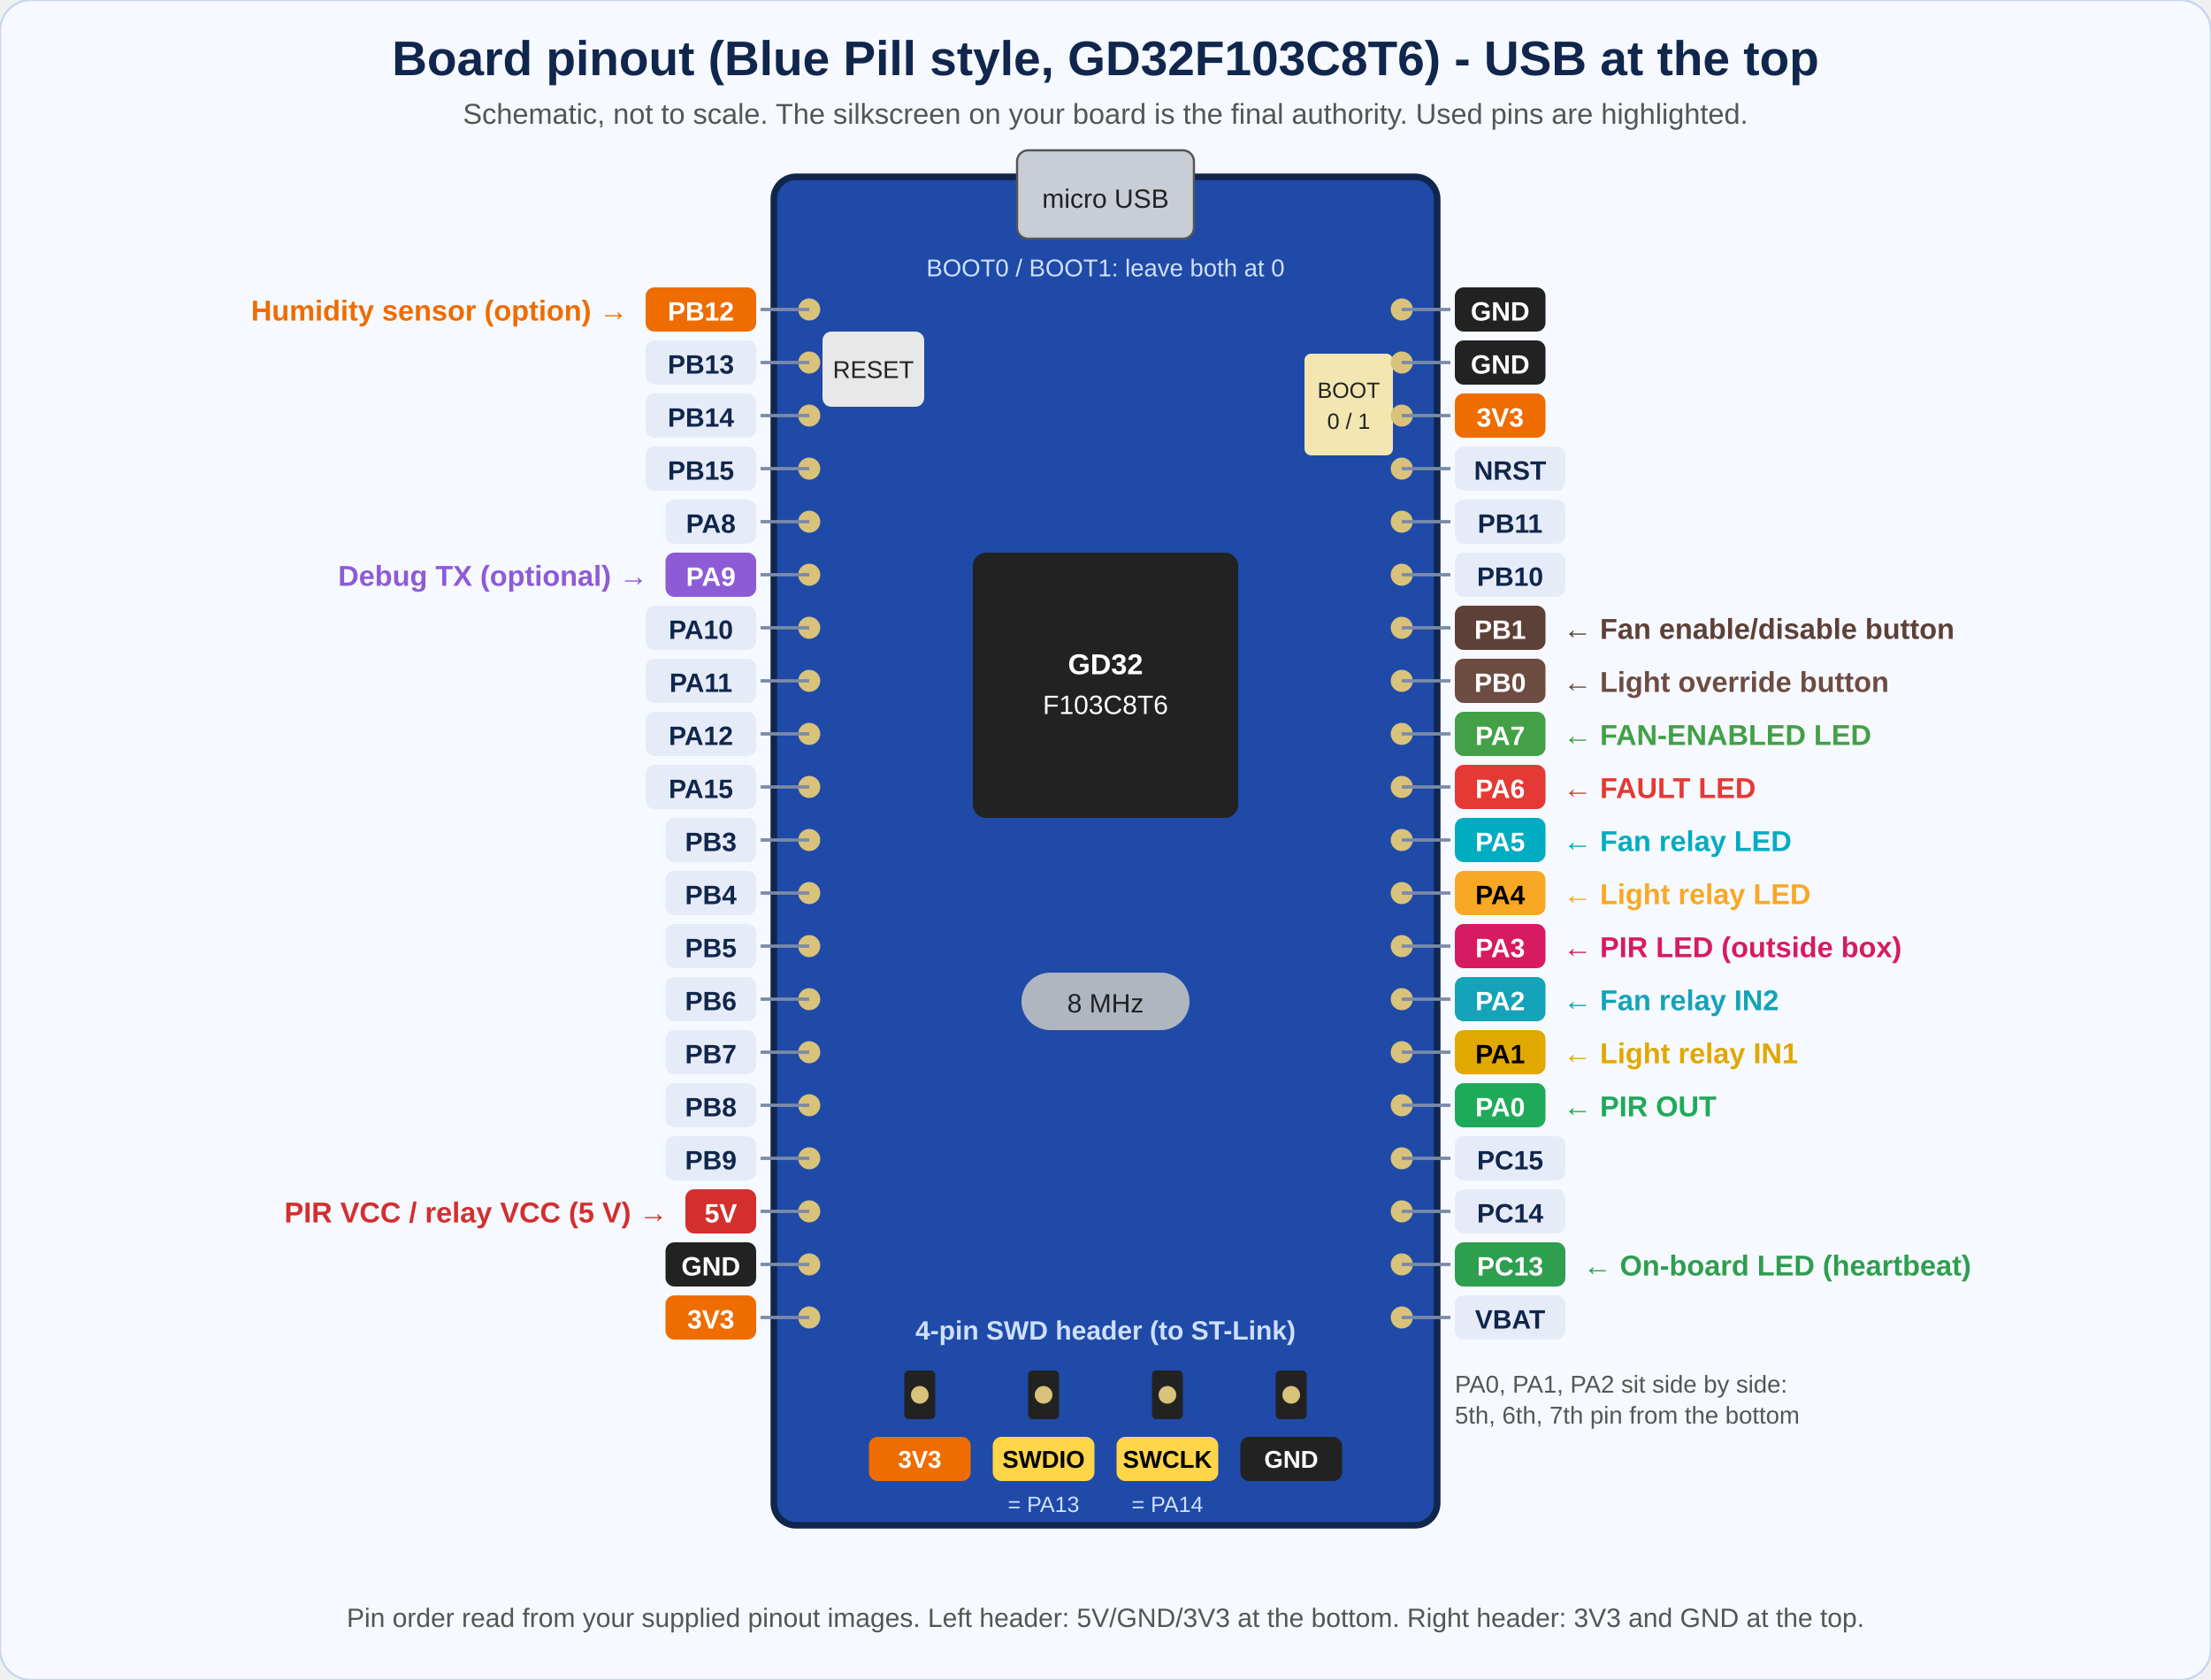
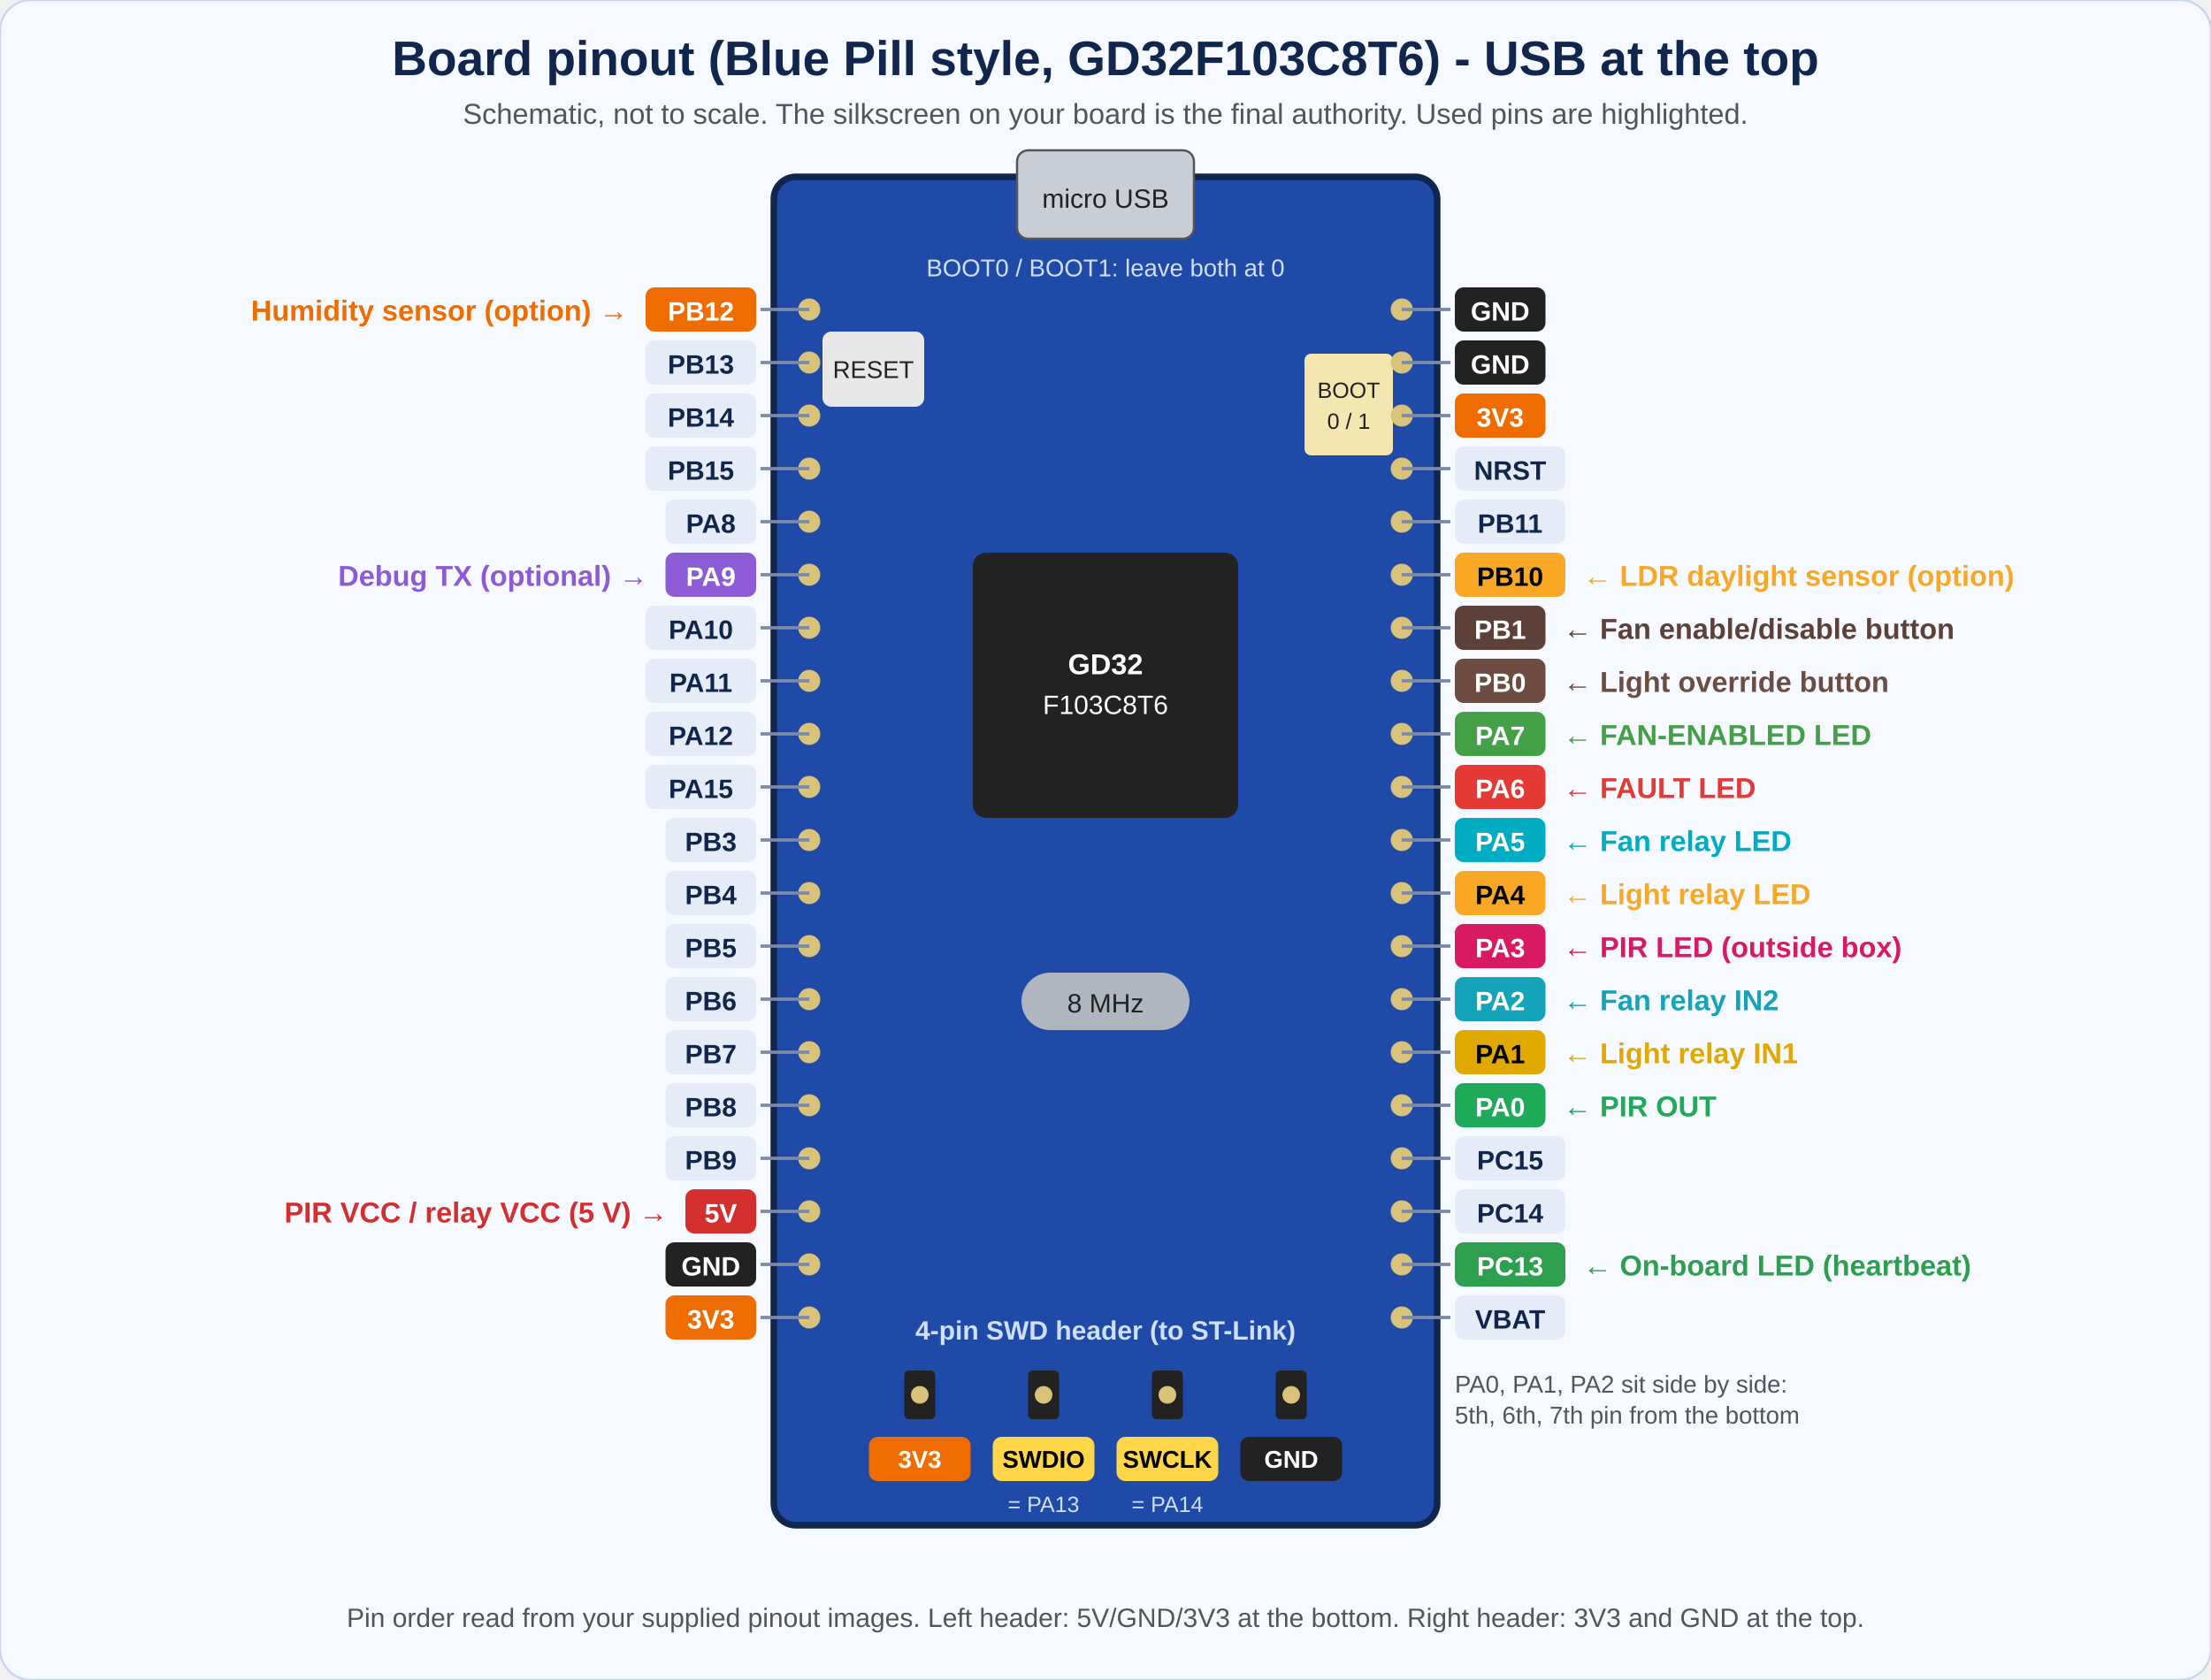
<svg xmlns="http://www.w3.org/2000/svg" viewBox="0 0 1000 760" font-family="Segoe UI, Arial, Helvetica, sans-serif">
  <rect width="1000" height="760" rx="14" fill="#f6f9ff" stroke="#c9d6ee" />
  <text x="500" y="34" text-anchor="middle" font-size="22" font-weight="700" fill="#10264d">Board pinout (Blue Pill style, GD32F103C8T6) - USB at the top</text>
  <text x="500" y="56" text-anchor="middle" font-size="13" fill="#555">Schematic, not to scale. The silkscreen on your board is the final authority. Used pins are highlighted.</text>
  <rect x="350" y="80" width="300" height="610" rx="10" fill="#1f4aa8" stroke="#10264d" stroke-width="3" />
  <rect x="460" y="68" width="80" height="40" rx="5" fill="#c9ced6" stroke="#555" />
  <text x="500" y="94" text-anchor="middle" font-size="12" fill="#222">micro USB</text>
  <rect x="440" y="250" width="120" height="120" rx="6" fill="#222" />
  <text x="500" y="305" text-anchor="middle" font-size="13" fill="#fff" font-weight="700">GD32</text>
  <text x="500" y="323" text-anchor="middle" font-size="12" fill="#fff">F103C8T6</text>
  <rect x="462" y="440" width="76" height="26" rx="13" fill="#b0b6c0" />
  <text x="500" y="458" text-anchor="middle" font-size="12" fill="#222">8 MHz</text>
  <rect x="372" y="150" width="46" height="34" rx="4" fill="#e8e8e8" />
  <text x="395" y="171" text-anchor="middle" font-size="11" fill="#222">RESET</text>
  <rect x="590" y="160" width="40" height="46" rx="3" fill="#f3e6b0" />
  <text x="610" y="180" text-anchor="middle" font-size="10" fill="#222">BOOT</text>
  <text x="610" y="194" text-anchor="middle" font-size="10" fill="#222">0 / 1</text>
  <text x="500" y="125" text-anchor="middle" font-size="11" fill="#cfe0ff">BOOT0 / BOOT1: leave both at 0</text>
  <circle cx="366" cy="140" r="5" fill="#d9c27a" />
  <line x1="366" y1="140" x2="344" y2="140" stroke="#7a8aa8" stroke-width="1.5" />
  <rect x="292" y="130" width="50" height="20" rx="4" fill="#ef6c00" />
  <text x="317.0" y="145" text-anchor="middle" font-size="12" font-weight="700" fill="#fff">PB12</text>
  <text x="284" y="145" text-anchor="end" font-size="13" font-weight="700" fill="#ef6c00">Humidity sensor (option) →</text>
  <circle cx="366" cy="164" r="5" fill="#d9c27a" />
  <line x1="366" y1="164" x2="344" y2="164" stroke="#7a8aa8" stroke-width="1.5" />
  <rect x="292" y="154" width="50" height="20" rx="4" fill="#e6ecf7" />
  <text x="317.0" y="169" text-anchor="middle" font-size="12" font-weight="700" fill="#10264d">PB13</text>
  <circle cx="366" cy="188" r="5" fill="#d9c27a" />
  <line x1="366" y1="188" x2="344" y2="188" stroke="#7a8aa8" stroke-width="1.5" />
  <rect x="292" y="178" width="50" height="20" rx="4" fill="#e6ecf7" />
  <text x="317.0" y="193" text-anchor="middle" font-size="12" font-weight="700" fill="#10264d">PB14</text>
  <circle cx="366" cy="212" r="5" fill="#d9c27a" />
  <line x1="366" y1="212" x2="344" y2="212" stroke="#7a8aa8" stroke-width="1.5" />
  <rect x="292" y="202" width="50" height="20" rx="4" fill="#e6ecf7" />
  <text x="317.0" y="217" text-anchor="middle" font-size="12" font-weight="700" fill="#10264d">PB15</text>
  <circle cx="366" cy="236" r="5" fill="#d9c27a" />
  <line x1="366" y1="236" x2="344" y2="236" stroke="#7a8aa8" stroke-width="1.5" />
  <rect x="301" y="226" width="41" height="20" rx="4" fill="#e6ecf7" />
  <text x="321.5" y="241" text-anchor="middle" font-size="12" font-weight="700" fill="#10264d">PA8</text>
  <circle cx="366" cy="260" r="5" fill="#d9c27a" />
  <line x1="366" y1="260" x2="344" y2="260" stroke="#7a8aa8" stroke-width="1.5" />
  <rect x="301" y="250" width="41" height="20" rx="4" fill="#8e5bd6" />
  <text x="321.5" y="265" text-anchor="middle" font-size="12" font-weight="700" fill="#fff">PA9</text>
  <text x="293" y="265" text-anchor="end" font-size="13" font-weight="700" fill="#8e5bd6">Debug TX (optional) →</text>
  <circle cx="366" cy="284" r="5" fill="#d9c27a" />
  <line x1="366" y1="284" x2="344" y2="284" stroke="#7a8aa8" stroke-width="1.5" />
  <rect x="292" y="274" width="50" height="20" rx="4" fill="#e6ecf7" />
  <text x="317.0" y="289" text-anchor="middle" font-size="12" font-weight="700" fill="#10264d">PA10</text>
  <circle cx="366" cy="308" r="5" fill="#d9c27a" />
  <line x1="366" y1="308" x2="344" y2="308" stroke="#7a8aa8" stroke-width="1.5" />
  <rect x="292" y="298" width="50" height="20" rx="4" fill="#e6ecf7" />
  <text x="317.0" y="313" text-anchor="middle" font-size="12" font-weight="700" fill="#10264d">PA11</text>
  <circle cx="366" cy="332" r="5" fill="#d9c27a" />
  <line x1="366" y1="332" x2="344" y2="332" stroke="#7a8aa8" stroke-width="1.5" />
  <rect x="292" y="322" width="50" height="20" rx="4" fill="#e6ecf7" />
  <text x="317.0" y="337" text-anchor="middle" font-size="12" font-weight="700" fill="#10264d">PA12</text>
  <circle cx="366" cy="356" r="5" fill="#d9c27a" />
  <line x1="366" y1="356" x2="344" y2="356" stroke="#7a8aa8" stroke-width="1.5" />
  <rect x="292" y="346" width="50" height="20" rx="4" fill="#e6ecf7" />
  <text x="317.0" y="361" text-anchor="middle" font-size="12" font-weight="700" fill="#10264d">PA15</text>
  <circle cx="366" cy="380" r="5" fill="#d9c27a" />
  <line x1="366" y1="380" x2="344" y2="380" stroke="#7a8aa8" stroke-width="1.5" />
  <rect x="301" y="370" width="41" height="20" rx="4" fill="#e6ecf7" />
  <text x="321.5" y="385" text-anchor="middle" font-size="12" font-weight="700" fill="#10264d">PB3</text>
  <circle cx="366" cy="404" r="5" fill="#d9c27a" />
  <line x1="366" y1="404" x2="344" y2="404" stroke="#7a8aa8" stroke-width="1.5" />
  <rect x="301" y="394" width="41" height="20" rx="4" fill="#e6ecf7" />
  <text x="321.5" y="409" text-anchor="middle" font-size="12" font-weight="700" fill="#10264d">PB4</text>
  <circle cx="366" cy="428" r="5" fill="#d9c27a" />
  <line x1="366" y1="428" x2="344" y2="428" stroke="#7a8aa8" stroke-width="1.5" />
  <rect x="301" y="418" width="41" height="20" rx="4" fill="#e6ecf7" />
  <text x="321.5" y="433" text-anchor="middle" font-size="12" font-weight="700" fill="#10264d">PB5</text>
  <circle cx="366" cy="452" r="5" fill="#d9c27a" />
  <line x1="366" y1="452" x2="344" y2="452" stroke="#7a8aa8" stroke-width="1.5" />
  <rect x="301" y="442" width="41" height="20" rx="4" fill="#e6ecf7" />
  <text x="321.5" y="457" text-anchor="middle" font-size="12" font-weight="700" fill="#10264d">PB6</text>
  <circle cx="366" cy="476" r="5" fill="#d9c27a" />
  <line x1="366" y1="476" x2="344" y2="476" stroke="#7a8aa8" stroke-width="1.5" />
  <rect x="301" y="466" width="41" height="20" rx="4" fill="#e6ecf7" />
  <text x="321.5" y="481" text-anchor="middle" font-size="12" font-weight="700" fill="#10264d">PB7</text>
  <circle cx="366" cy="500" r="5" fill="#d9c27a" />
  <line x1="366" y1="500" x2="344" y2="500" stroke="#7a8aa8" stroke-width="1.5" />
  <rect x="301" y="490" width="41" height="20" rx="4" fill="#e6ecf7" />
  <text x="321.5" y="505" text-anchor="middle" font-size="12" font-weight="700" fill="#10264d">PB8</text>
  <circle cx="366" cy="524" r="5" fill="#d9c27a" />
  <line x1="366" y1="524" x2="344" y2="524" stroke="#7a8aa8" stroke-width="1.5" />
  <rect x="301" y="514" width="41" height="20" rx="4" fill="#e6ecf7" />
  <text x="321.5" y="529" text-anchor="middle" font-size="12" font-weight="700" fill="#10264d">PB9</text>
  <circle cx="366" cy="548" r="5" fill="#d9c27a" />
  <line x1="366" y1="548" x2="344" y2="548" stroke="#7a8aa8" stroke-width="1.5" />
  <rect x="310" y="538" width="32" height="20" rx="4" fill="#d32f2f" />
  <text x="326.0" y="553" text-anchor="middle" font-size="12" font-weight="700" fill="#fff">5V</text>
  <text x="302" y="553" text-anchor="end" font-size="13" font-weight="700" fill="#d32f2f">PIR VCC / relay VCC (5 V) →</text>
  <circle cx="366" cy="572" r="5" fill="#d9c27a" />
  <line x1="366" y1="572" x2="344" y2="572" stroke="#7a8aa8" stroke-width="1.5" />
  <rect x="301" y="562" width="41" height="20" rx="4" fill="#222" />
  <text x="321.5" y="577" text-anchor="middle" font-size="12" font-weight="700" fill="#fff">GND</text>
  <circle cx="366" cy="596" r="5" fill="#d9c27a" />
  <line x1="366" y1="596" x2="344" y2="596" stroke="#7a8aa8" stroke-width="1.5" />
  <rect x="301" y="586" width="41" height="20" rx="4" fill="#ef6c00" />
  <text x="321.5" y="601" text-anchor="middle" font-size="12" font-weight="700" fill="#fff">3V3</text>
  <circle cx="634" cy="140" r="5" fill="#d9c27a" />
  <line x1="634" y1="140" x2="656" y2="140" stroke="#7a8aa8" stroke-width="1.5" />
  <rect x="658" y="130" width="41" height="20" rx="4" fill="#222" />
  <text x="678.5" y="145" text-anchor="middle" font-size="12" font-weight="700" fill="#fff">GND</text>
  <circle cx="634" cy="164" r="5" fill="#d9c27a" />
  <line x1="634" y1="164" x2="656" y2="164" stroke="#7a8aa8" stroke-width="1.5" />
  <rect x="658" y="154" width="41" height="20" rx="4" fill="#222" />
  <text x="678.5" y="169" text-anchor="middle" font-size="12" font-weight="700" fill="#fff">GND</text>
  <circle cx="634" cy="188" r="5" fill="#d9c27a" />
  <line x1="634" y1="188" x2="656" y2="188" stroke="#7a8aa8" stroke-width="1.5" />
  <rect x="658" y="178" width="41" height="20" rx="4" fill="#ef6c00" />
  <text x="678.5" y="193" text-anchor="middle" font-size="12" font-weight="700" fill="#fff">3V3</text>
  <circle cx="634" cy="212" r="5" fill="#d9c27a" />
  <line x1="634" y1="212" x2="656" y2="212" stroke="#7a8aa8" stroke-width="1.5" />
  <rect x="658" y="202" width="50" height="20" rx="4" fill="#e6ecf7" />
  <text x="683.0" y="217" text-anchor="middle" font-size="12" font-weight="700" fill="#10264d">NRST</text>
  <circle cx="634" cy="236" r="5" fill="#d9c27a" />
  <line x1="634" y1="236" x2="656" y2="236" stroke="#7a8aa8" stroke-width="1.5" />
  <rect x="658" y="226" width="50" height="20" rx="4" fill="#e6ecf7" />
  <text x="683.0" y="241" text-anchor="middle" font-size="12" font-weight="700" fill="#10264d">PB11</text>
  <circle cx="634" cy="260" r="5" fill="#d9c27a" />
  <line x1="634" y1="260" x2="656" y2="260" stroke="#7a8aa8" stroke-width="1.5" />
-   <rect x="658" y="250" width="50" height="20" rx="4" fill="#e6ecf7" />
-   <text x="683.0" y="265" text-anchor="middle" font-size="12" font-weight="700" fill="#10264d">PB10</text>
+   <rect x="658" y="250" width="50" height="20" rx="4" fill="#f9a825" />
+   <text x="683.0" y="265" text-anchor="middle" font-size="12" font-weight="700" fill="#000">PB10</text>
+   <text x="716" y="265" font-size="13" font-weight="700" fill="#f9a825">← LDR daylight sensor (option)</text>
  <circle cx="634" cy="284" r="5" fill="#d9c27a" />
  <line x1="634" y1="284" x2="656" y2="284" stroke="#7a8aa8" stroke-width="1.5" />
  <rect x="658" y="274" width="41" height="20" rx="4" fill="#5d4037" />
  <text x="678.5" y="289" text-anchor="middle" font-size="12" font-weight="700" fill="#fff">PB1</text>
  <text x="707" y="289" font-size="13" font-weight="700" fill="#5d4037">← Fan enable/disable button</text>
  <circle cx="634" cy="308" r="5" fill="#d9c27a" />
  <line x1="634" y1="308" x2="656" y2="308" stroke="#7a8aa8" stroke-width="1.5" />
  <rect x="658" y="298" width="41" height="20" rx="4" fill="#6d4c41" />
  <text x="678.5" y="313" text-anchor="middle" font-size="12" font-weight="700" fill="#fff">PB0</text>
  <text x="707" y="313" font-size="13" font-weight="700" fill="#6d4c41">← Light override button</text>
  <circle cx="634" cy="332" r="5" fill="#d9c27a" />
  <line x1="634" y1="332" x2="656" y2="332" stroke="#7a8aa8" stroke-width="1.5" />
  <rect x="658" y="322" width="41" height="20" rx="4" fill="#43a047" />
  <text x="678.5" y="337" text-anchor="middle" font-size="12" font-weight="700" fill="#fff">PA7</text>
  <text x="707" y="337" font-size="13" font-weight="700" fill="#43a047">← FAN-ENABLED LED</text>
  <circle cx="634" cy="356" r="5" fill="#d9c27a" />
  <line x1="634" y1="356" x2="656" y2="356" stroke="#7a8aa8" stroke-width="1.5" />
  <rect x="658" y="346" width="41" height="20" rx="4" fill="#e53935" />
  <text x="678.5" y="361" text-anchor="middle" font-size="12" font-weight="700" fill="#fff">PA6</text>
  <text x="707" y="361" font-size="13" font-weight="700" fill="#e53935">← FAULT LED</text>
  <circle cx="634" cy="380" r="5" fill="#d9c27a" />
  <line x1="634" y1="380" x2="656" y2="380" stroke="#7a8aa8" stroke-width="1.5" />
  <rect x="658" y="370" width="41" height="20" rx="4" fill="#00acc1" />
  <text x="678.5" y="385" text-anchor="middle" font-size="12" font-weight="700" fill="#fff">PA5</text>
  <text x="707" y="385" font-size="13" font-weight="700" fill="#00acc1">← Fan relay LED</text>
  <circle cx="634" cy="404" r="5" fill="#d9c27a" />
  <line x1="634" y1="404" x2="656" y2="404" stroke="#7a8aa8" stroke-width="1.5" />
  <rect x="658" y="394" width="41" height="20" rx="4" fill="#f9a825" />
  <text x="678.5" y="409" text-anchor="middle" font-size="12" font-weight="700" fill="#000">PA4</text>
  <text x="707" y="409" font-size="13" font-weight="700" fill="#f9a825">← Light relay LED</text>
  <circle cx="634" cy="428" r="5" fill="#d9c27a" />
  <line x1="634" y1="428" x2="656" y2="428" stroke="#7a8aa8" stroke-width="1.5" />
  <rect x="658" y="418" width="41" height="20" rx="4" fill="#d81b60" />
  <text x="678.5" y="433" text-anchor="middle" font-size="12" font-weight="700" fill="#fff">PA3</text>
  <text x="707" y="433" font-size="13" font-weight="700" fill="#d81b60">← PIR LED (outside box)</text>
  <circle cx="634" cy="452" r="5" fill="#d9c27a" />
  <line x1="634" y1="452" x2="656" y2="452" stroke="#7a8aa8" stroke-width="1.5" />
  <rect x="658" y="442" width="41" height="20" rx="4" fill="#14a3b8" />
  <text x="678.5" y="457" text-anchor="middle" font-size="12" font-weight="700" fill="#fff">PA2</text>
  <text x="707" y="457" font-size="13" font-weight="700" fill="#14a3b8">← Fan relay IN2</text>
  <circle cx="634" cy="476" r="5" fill="#d9c27a" />
  <line x1="634" y1="476" x2="656" y2="476" stroke="#7a8aa8" stroke-width="1.5" />
  <rect x="658" y="466" width="41" height="20" rx="4" fill="#e0a800" />
  <text x="678.5" y="481" text-anchor="middle" font-size="12" font-weight="700" fill="#000">PA1</text>
  <text x="707" y="481" font-size="13" font-weight="700" fill="#e0a800">← Light relay IN1</text>
  <circle cx="634" cy="500" r="5" fill="#d9c27a" />
  <line x1="634" y1="500" x2="656" y2="500" stroke="#7a8aa8" stroke-width="1.5" />
  <rect x="658" y="490" width="41" height="20" rx="4" fill="#1faa59" />
  <text x="678.5" y="505" text-anchor="middle" font-size="12" font-weight="700" fill="#fff">PA0</text>
  <text x="707" y="505" font-size="13" font-weight="700" fill="#1faa59">← PIR OUT</text>
  <circle cx="634" cy="524" r="5" fill="#d9c27a" />
  <line x1="634" y1="524" x2="656" y2="524" stroke="#7a8aa8" stroke-width="1.5" />
  <rect x="658" y="514" width="50" height="20" rx="4" fill="#e6ecf7" />
  <text x="683.0" y="529" text-anchor="middle" font-size="12" font-weight="700" fill="#10264d">PC15</text>
  <circle cx="634" cy="548" r="5" fill="#d9c27a" />
  <line x1="634" y1="548" x2="656" y2="548" stroke="#7a8aa8" stroke-width="1.5" />
  <rect x="658" y="538" width="50" height="20" rx="4" fill="#e6ecf7" />
  <text x="683.0" y="553" text-anchor="middle" font-size="12" font-weight="700" fill="#10264d">PC14</text>
  <circle cx="634" cy="572" r="5" fill="#d9c27a" />
  <line x1="634" y1="572" x2="656" y2="572" stroke="#7a8aa8" stroke-width="1.5" />
  <rect x="658" y="562" width="50" height="20" rx="4" fill="#2e9e4f" />
  <text x="683.0" y="577" text-anchor="middle" font-size="12" font-weight="700" fill="#fff">PC13</text>
  <text x="716" y="577" font-size="13" font-weight="700" fill="#2e9e4f">← On-board LED (heartbeat)</text>
  <circle cx="634" cy="596" r="5" fill="#d9c27a" />
  <line x1="634" y1="596" x2="656" y2="596" stroke="#7a8aa8" stroke-width="1.5" />
  <rect x="658" y="586" width="50" height="20" rx="4" fill="#e6ecf7" />
  <text x="683.0" y="601" text-anchor="middle" font-size="12" font-weight="700" fill="#10264d">VBAT</text>
  <text x="658" y="630" font-size="11" fill="#555">PA0, PA1, PA2 sit side by side:</text>
  <text x="658" y="644" font-size="11" fill="#555">5th, 6th, 7th pin from the bottom</text>
  <rect x="409" y="620" width="14" height="22" rx="2" fill="#222" />
  <circle cx="416" cy="631" r="4" fill="#d9c27a" />
  <rect x="393" y="650" width="46" height="20" rx="4" fill="#ef6c00" />
  <text x="416" y="664" text-anchor="middle" font-size="11" font-weight="700" fill="#fff">3V3</text>
  <rect x="465" y="620" width="14" height="22" rx="2" fill="#222" />
  <circle cx="472" cy="631" r="4" fill="#d9c27a" />
  <rect x="449" y="650" width="46" height="20" rx="4" fill="#ffd54a" />
  <text x="472" y="664" text-anchor="middle" font-size="11" font-weight="700" fill="#000">SWDIO</text>
  <text x="472" y="684" text-anchor="middle" font-size="10" fill="#cfe0ff">= PA13</text>
  <rect x="521" y="620" width="14" height="22" rx="2" fill="#222" />
  <circle cx="528" cy="631" r="4" fill="#d9c27a" />
  <rect x="505" y="650" width="46" height="20" rx="4" fill="#ffd54a" />
  <text x="528" y="664" text-anchor="middle" font-size="11" font-weight="700" fill="#000">SWCLK</text>
  <text x="528" y="684" text-anchor="middle" font-size="10" fill="#cfe0ff">= PA14</text>
  <rect x="577" y="620" width="14" height="22" rx="2" fill="#222" />
  <circle cx="584" cy="631" r="4" fill="#d9c27a" />
  <rect x="561" y="650" width="46" height="20" rx="4" fill="#222" />
  <text x="584" y="664" text-anchor="middle" font-size="11" font-weight="700" fill="#fff">GND</text>
  <text x="500" y="606" text-anchor="middle" font-size="12" fill="#cfe0ff" font-weight="700">4-pin SWD header (to ST-Link)</text>
  <text x="500" y="736" text-anchor="middle" font-size="12" fill="#555">Pin order read from your supplied pinout images. Left header: 5V/GND/3V3 at the bottom. Right header: 3V3 and GND at the top.</text>
</svg>
